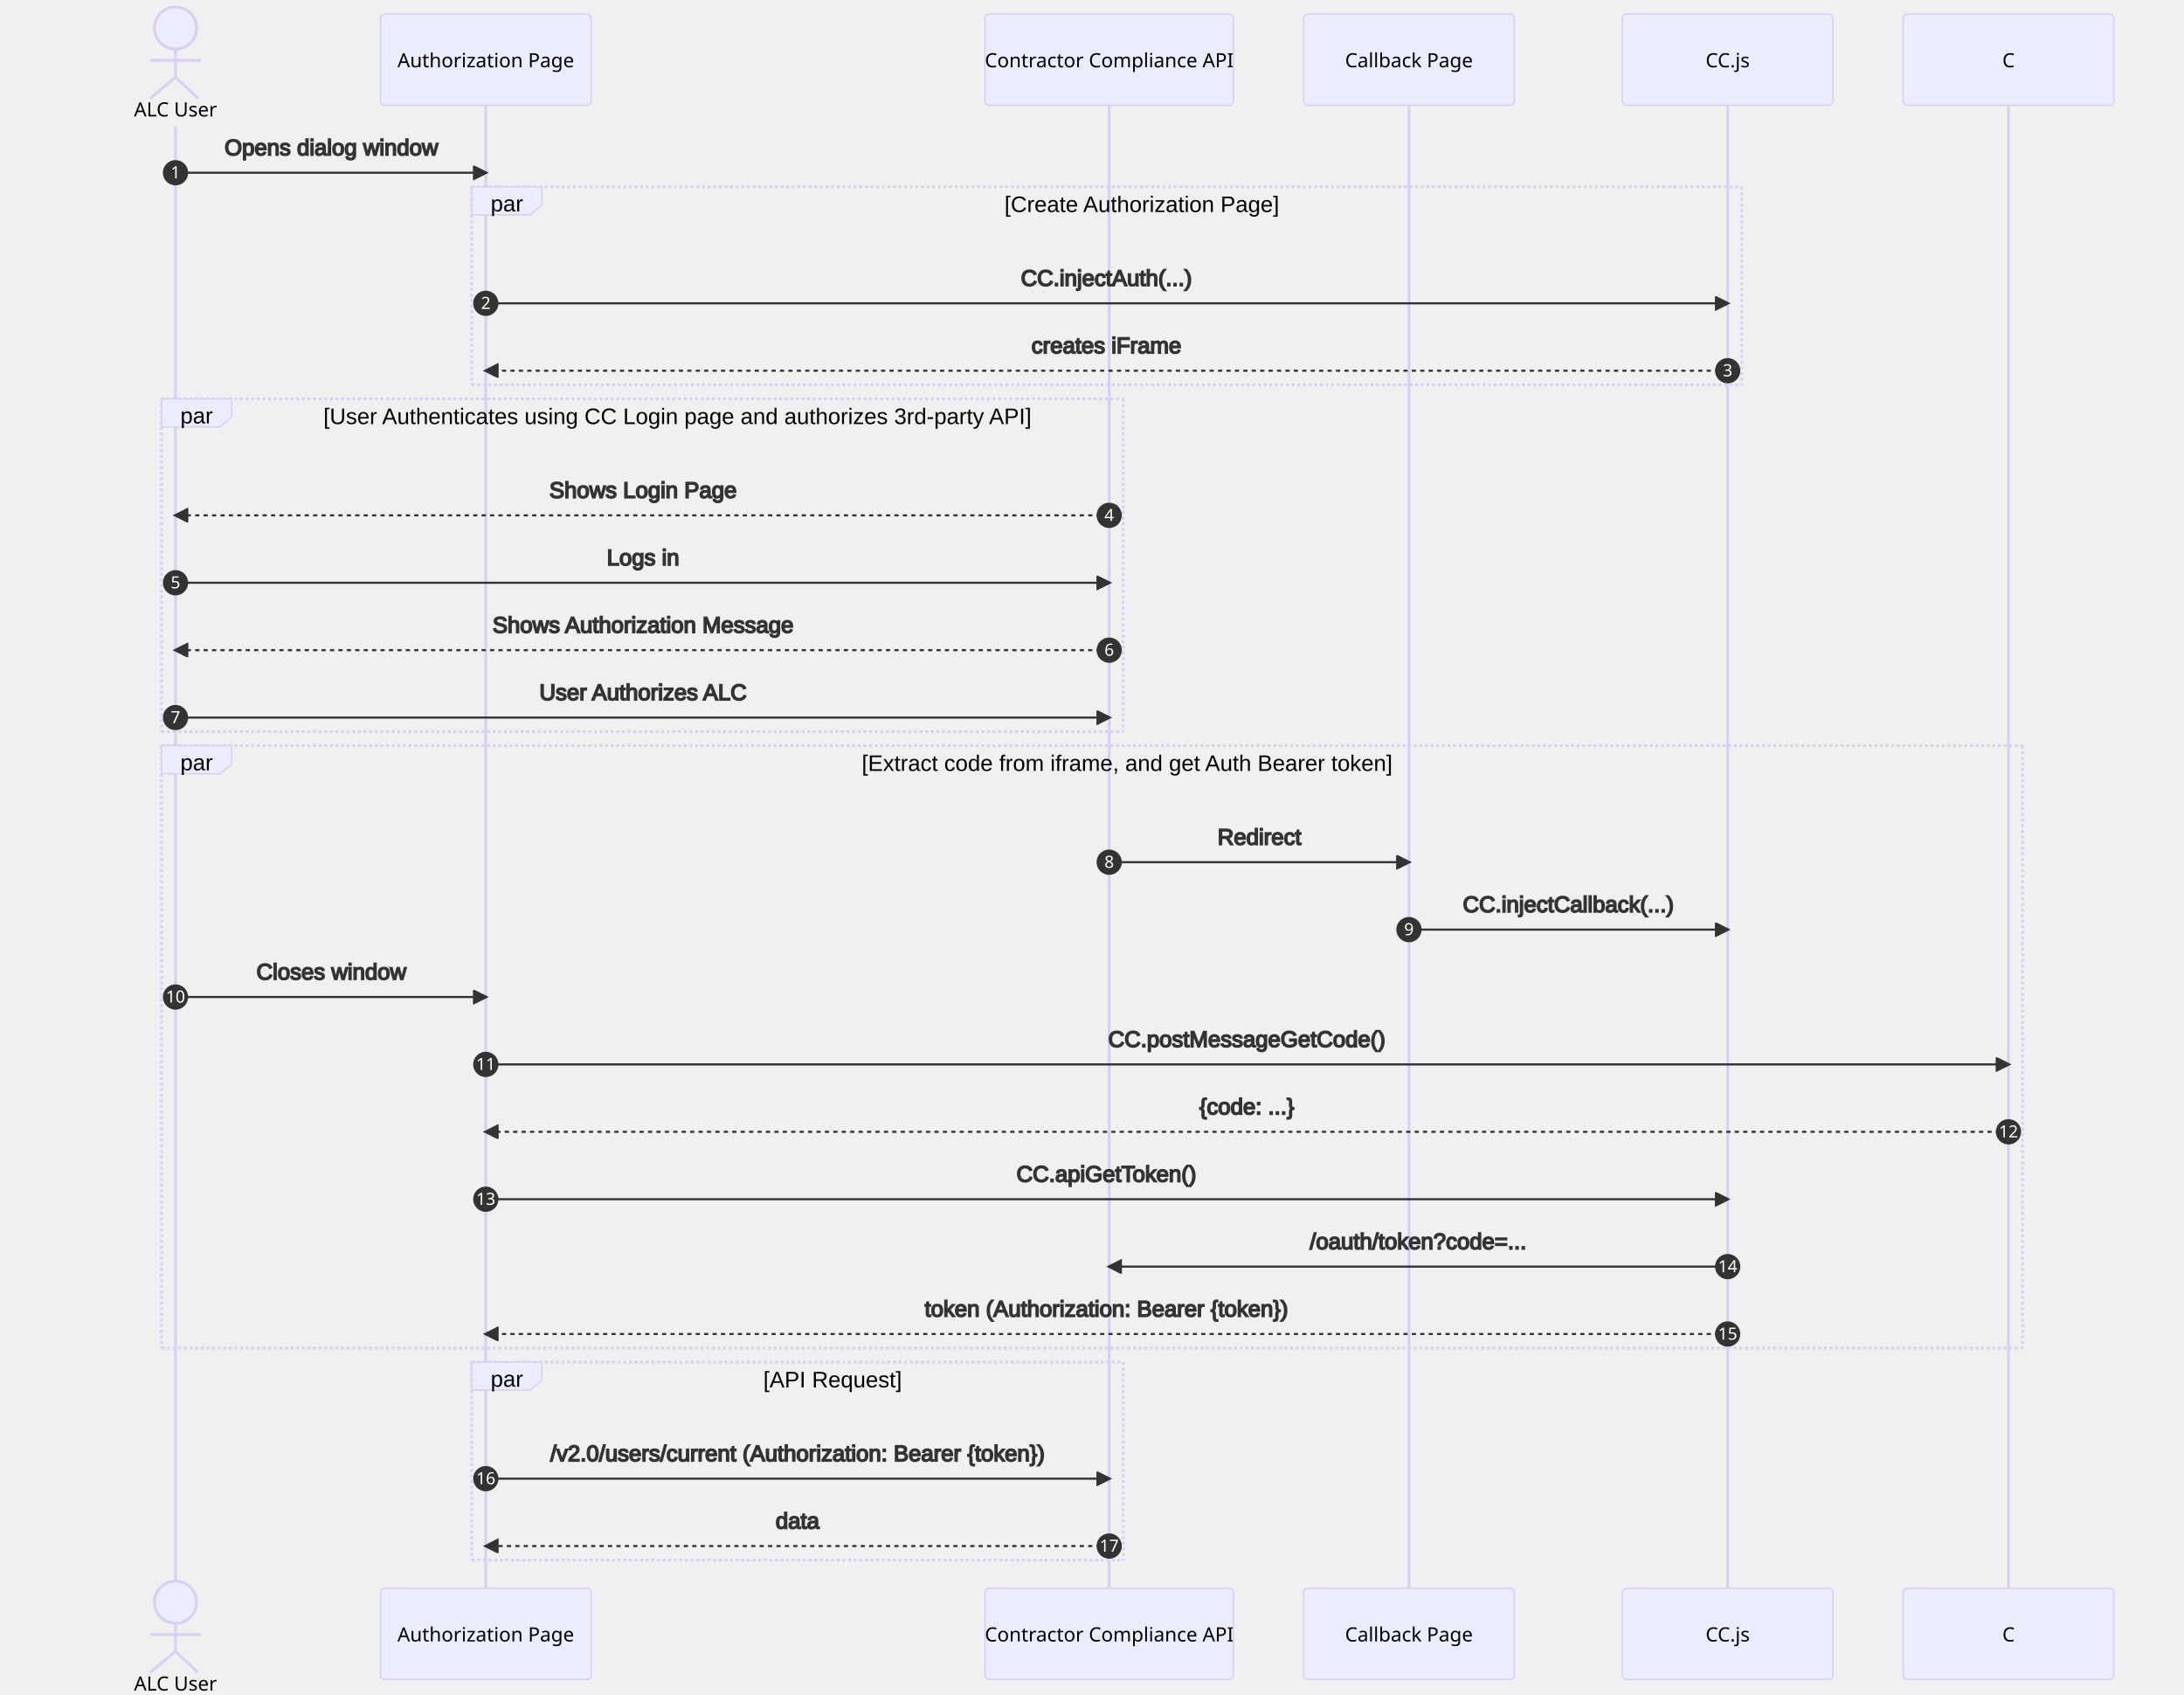
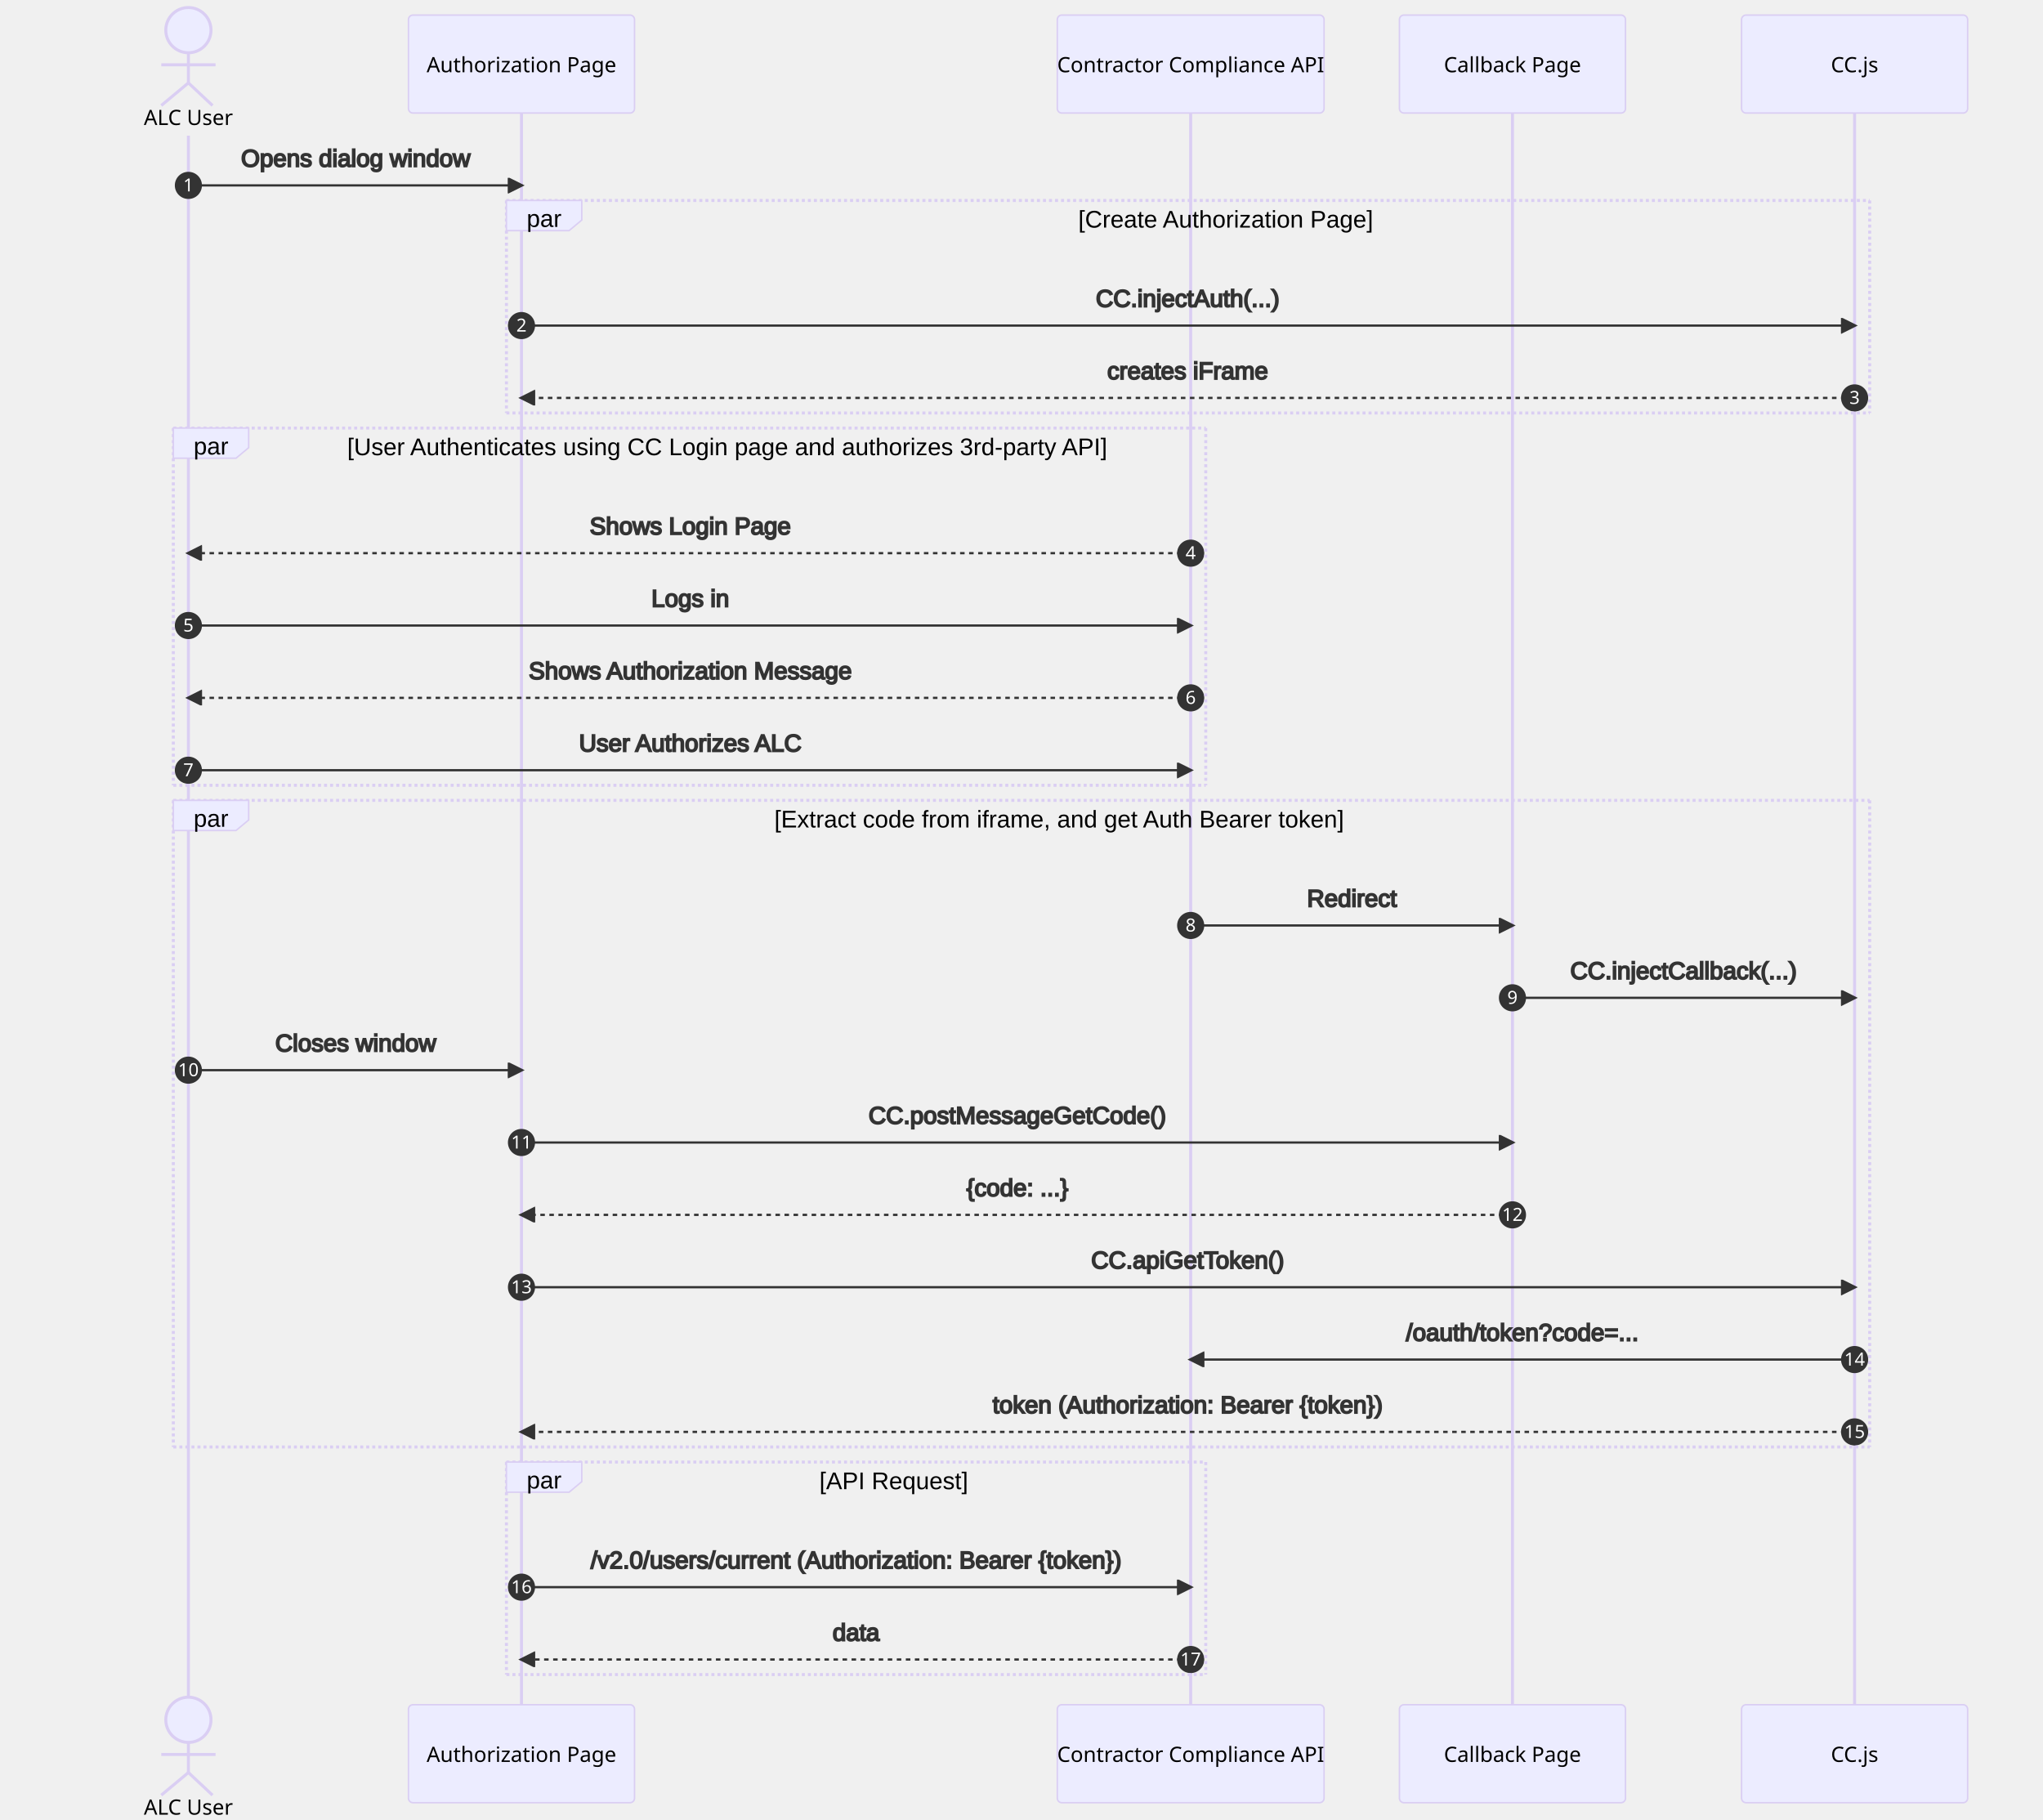
- <svg xmlns="http://www.w3.org/2000/svg" id="mermaid-1648736563857" width="100%" height="1207" style="max-width: 1555.5px; background-color: rgb(255, 255, 255);" viewBox="-50 -10 1555.5 1207">
-   <style>#mermaid-1648736563857 {font-family:"trebuchet ms",verdana,arial,sans-serif;font-size:16px;fill:#333;}#mermaid-1648736563857 .error-icon{fill:#552222;}#mermaid-1648736563857 .error-text{fill:#552222;stroke:#552222;}#mermaid-1648736563857 .edge-thickness-normal{stroke-width:2px;}#mermaid-1648736563857 .edge-thickness-thick{stroke-width:3.5px;}#mermaid-1648736563857 .edge-pattern-solid{stroke-dasharray:0;}#mermaid-1648736563857 .edge-pattern-dashed{stroke-dasharray:3;}#mermaid-1648736563857 .edge-pattern-dotted{stroke-dasharray:2;}#mermaid-1648736563857 .marker{fill:#333333;stroke:#333333;}#mermaid-1648736563857 .marker.cross{stroke:#333333;}#mermaid-1648736563857 svg{font-family:"trebuchet ms",verdana,arial,sans-serif;font-size:16px;}#mermaid-1648736563857 .actor{stroke:hsl(259.626, 59.777%, 87.902%);fill:#ECECFF;}#mermaid-1648736563857 text.actor&gt;tspan{fill:black;stroke:none;}#mermaid-1648736563857 .actor-line{stroke:grey;}#mermaid-1648736563857 .messageLine0{stroke-width:1.5;stroke-dasharray:none;stroke:#333;}#mermaid-1648736563857 .messageLine1{stroke-width:1.5;stroke-dasharray:2,2;stroke:#333;}#mermaid-1648736563857 #arrowhead path{fill:#333;stroke:#333;}#mermaid-1648736563857 .sequenceNumber{fill:white;}#mermaid-1648736563857 #sequencenumber{fill:#333;}#mermaid-1648736563857 #crosshead path{fill:#333;stroke:#333;}#mermaid-1648736563857 .messageText{fill:#333;stroke:#333;}#mermaid-1648736563857 .labelBox{stroke:hsl(259.626, 59.777%, 87.902%);fill:#ECECFF;}#mermaid-1648736563857 .labelText,#mermaid-1648736563857 .labelText&gt;tspan{fill:black;stroke:none;}#mermaid-1648736563857 .loopText,#mermaid-1648736563857 .loopText&gt;tspan{fill:black;stroke:none;}#mermaid-1648736563857 .loopLine{stroke-width:2px;stroke-dasharray:2,2;stroke:hsl(259.626, 59.777%, 87.902%);fill:hsl(259.626, 59.777%, 87.902%);}#mermaid-1648736563857 .note{stroke:#aaaa33;fill:#fff5ad;}#mermaid-1648736563857 .noteText,#mermaid-1648736563857 .noteText&gt;tspan{fill:black;stroke:none;}#mermaid-1648736563857 .activation0{fill:#f4f4f4;stroke:#666;}#mermaid-1648736563857 .activation1{fill:#f4f4f4;stroke:#666;}#mermaid-1648736563857 .activation2{fill:#f4f4f4;stroke:#666;}#mermaid-1648736563857 .actorPopupMenu{position:absolute;}#mermaid-1648736563857 .actorPopupMenuPanel{position:absolute;fill:#ECECFF;box-shadow:0px 8px 16px 0px rgba(0,0,0,0.2);filter:drop-shadow(3px 5px 2px rgb(0 0 0 / 0.4));}#mermaid-1648736563857 .actor-man line{stroke:hsl(259.626, 59.777%, 87.902%);fill:#ECECFF;}#mermaid-1648736563857 .actor-man circle,#mermaid-1648736563857 line{stroke:hsl(259.626, 59.777%, 87.902%);fill:#ECECFF;stroke-width:2px;}#mermaid-1648736563857 :root{--mermaid-font-family:"trebuchet ms",verdana,arial,sans-serif;}</style>
+ <svg xmlns="http://www.w3.org/2000/svg" id="mermaid-1648737384734" width="100%" height="1207" style="max-width: 1355.5px; background-color: rgb(255, 255, 255);" viewBox="-50 -10 1355.5 1207">
+   <style>#mermaid-1648737384734 {font-family:"trebuchet ms",verdana,arial,sans-serif;font-size:16px;fill:#333;}#mermaid-1648737384734 .error-icon{fill:#552222;}#mermaid-1648737384734 .error-text{fill:#552222;stroke:#552222;}#mermaid-1648737384734 .edge-thickness-normal{stroke-width:2px;}#mermaid-1648737384734 .edge-thickness-thick{stroke-width:3.5px;}#mermaid-1648737384734 .edge-pattern-solid{stroke-dasharray:0;}#mermaid-1648737384734 .edge-pattern-dashed{stroke-dasharray:3;}#mermaid-1648737384734 .edge-pattern-dotted{stroke-dasharray:2;}#mermaid-1648737384734 .marker{fill:#333333;stroke:#333333;}#mermaid-1648737384734 .marker.cross{stroke:#333333;}#mermaid-1648737384734 svg{font-family:"trebuchet ms",verdana,arial,sans-serif;font-size:16px;}#mermaid-1648737384734 .actor{stroke:hsl(259.626, 59.777%, 87.902%);fill:#ECECFF;}#mermaid-1648737384734 text.actor&gt;tspan{fill:black;stroke:none;}#mermaid-1648737384734 .actor-line{stroke:grey;}#mermaid-1648737384734 .messageLine0{stroke-width:1.5;stroke-dasharray:none;stroke:#333;}#mermaid-1648737384734 .messageLine1{stroke-width:1.5;stroke-dasharray:2,2;stroke:#333;}#mermaid-1648737384734 #arrowhead path{fill:#333;stroke:#333;}#mermaid-1648737384734 .sequenceNumber{fill:white;}#mermaid-1648737384734 #sequencenumber{fill:#333;}#mermaid-1648737384734 #crosshead path{fill:#333;stroke:#333;}#mermaid-1648737384734 .messageText{fill:#333;stroke:#333;}#mermaid-1648737384734 .labelBox{stroke:hsl(259.626, 59.777%, 87.902%);fill:#ECECFF;}#mermaid-1648737384734 .labelText,#mermaid-1648737384734 .labelText&gt;tspan{fill:black;stroke:none;}#mermaid-1648737384734 .loopText,#mermaid-1648737384734 .loopText&gt;tspan{fill:black;stroke:none;}#mermaid-1648737384734 .loopLine{stroke-width:2px;stroke-dasharray:2,2;stroke:hsl(259.626, 59.777%, 87.902%);fill:hsl(259.626, 59.777%, 87.902%);}#mermaid-1648737384734 .note{stroke:#aaaa33;fill:#fff5ad;}#mermaid-1648737384734 .noteText,#mermaid-1648737384734 .noteText&gt;tspan{fill:black;stroke:none;}#mermaid-1648737384734 .activation0{fill:#f4f4f4;stroke:#666;}#mermaid-1648737384734 .activation1{fill:#f4f4f4;stroke:#666;}#mermaid-1648737384734 .activation2{fill:#f4f4f4;stroke:#666;}#mermaid-1648737384734 .actorPopupMenu{position:absolute;}#mermaid-1648737384734 .actorPopupMenuPanel{position:absolute;fill:#ECECFF;box-shadow:0px 8px 16px 0px rgba(0,0,0,0.2);filter:drop-shadow(3px 5px 2px rgb(0 0 0 / 0.4));}#mermaid-1648737384734 .actor-man line{stroke:hsl(259.626, 59.777%, 87.902%);fill:#ECECFF;}#mermaid-1648737384734 .actor-man circle,#mermaid-1648737384734 line{stroke:hsl(259.626, 59.777%, 87.902%);fill:#ECECFF;stroke-width:2px;}#mermaid-1648737384734 :root{--mermaid-font-family:"trebuchet ms",verdana,arial,sans-serif;}</style>
  <g />
  <defs>
    <symbol id="computer" width="24" height="24">
      <path transform="scale(.5)" d="M2 2v13h20v-13h-20zm18 11h-16v-9h16v9zm-10.228 6l.466-1h3.524l.467 1h-4.457zm14.228 3h-24l2-6h2.104l-1.33 4h18.45l-1.297-4h2.073l2 6zm-5-10h-14v-7h14v7z" />
    </symbol>
  </defs>
  <defs>
    <symbol id="database" fill-rule="evenodd" clip-rule="evenodd">
      <path transform="scale(.5)" d="M12.258.001l.256.004.255.005.253.008.251.01.249.012.247.015.246.016.242.019.241.02.239.023.236.024.233.027.231.028.229.031.225.032.223.034.22.036.217.038.214.04.211.041.208.043.205.045.201.046.198.048.194.05.191.051.187.053.183.054.18.056.175.057.172.059.168.06.163.061.16.063.155.064.15.066.074.033.073.033.071.034.07.034.069.035.068.035.067.035.066.035.064.036.064.036.062.036.06.036.06.037.058.037.058.037.055.038.055.038.053.038.052.038.051.039.05.039.048.039.047.039.045.04.044.04.043.04.041.04.04.041.039.041.037.041.036.041.034.041.033.042.032.042.03.042.029.042.027.042.026.043.024.043.023.043.021.043.02.043.018.044.017.043.015.044.013.044.012.044.011.045.009.044.007.045.006.045.004.045.002.045.001.045v17l-.001.045-.002.045-.004.045-.006.045-.007.045-.009.044-.011.045-.012.044-.013.044-.015.044-.017.043-.018.044-.02.043-.021.043-.023.043-.024.043-.026.043-.027.042-.029.042-.03.042-.032.042-.033.042-.034.041-.036.041-.037.041-.039.041-.04.041-.041.04-.043.04-.044.04-.045.04-.047.039-.048.039-.05.039-.051.039-.052.038-.053.038-.055.038-.055.038-.058.037-.058.037-.06.037-.06.036-.062.036-.064.036-.064.036-.066.035-.067.035-.068.035-.069.035-.07.034-.071.034-.073.033-.074.033-.15.066-.155.064-.16.063-.163.061-.168.06-.172.059-.175.057-.18.056-.183.054-.187.053-.191.051-.194.05-.198.048-.201.046-.205.045-.208.043-.211.041-.214.04-.217.038-.22.036-.223.034-.225.032-.229.031-.231.028-.233.027-.236.024-.239.023-.241.02-.242.019-.246.016-.247.015-.249.012-.251.01-.253.008-.255.005-.256.004-.258.001-.258-.001-.256-.004-.255-.005-.253-.008-.251-.01-.249-.012-.247-.015-.245-.016-.243-.019-.241-.02-.238-.023-.236-.024-.234-.027-.231-.028-.228-.031-.226-.032-.223-.034-.22-.036-.217-.038-.214-.04-.211-.041-.208-.043-.204-.045-.201-.046-.198-.048-.195-.05-.19-.051-.187-.053-.184-.054-.179-.056-.176-.057-.172-.059-.167-.06-.164-.061-.159-.063-.155-.064-.151-.066-.074-.033-.072-.033-.072-.034-.07-.034-.069-.035-.068-.035-.067-.035-.066-.035-.064-.036-.063-.036-.062-.036-.061-.036-.06-.037-.058-.037-.057-.037-.056-.038-.055-.038-.053-.038-.052-.038-.051-.039-.049-.039-.049-.039-.046-.039-.046-.04-.044-.04-.043-.04-.041-.04-.04-.041-.039-.041-.037-.041-.036-.041-.034-.041-.033-.042-.032-.042-.03-.042-.029-.042-.027-.042-.026-.043-.024-.043-.023-.043-.021-.043-.02-.043-.018-.044-.017-.043-.015-.044-.013-.044-.012-.044-.011-.045-.009-.044-.007-.045-.006-.045-.004-.045-.002-.045-.001-.045v-17l.001-.045.002-.045.004-.045.006-.045.007-.045.009-.044.011-.045.012-.044.013-.044.015-.044.017-.043.018-.044.02-.043.021-.043.023-.043.024-.043.026-.043.027-.042.029-.042.03-.042.032-.042.033-.042.034-.041.036-.041.037-.041.039-.041.04-.041.041-.04.043-.04.044-.04.046-.04.046-.039.049-.039.049-.039.051-.039.052-.038.053-.038.055-.038.056-.038.057-.037.058-.037.06-.037.061-.036.062-.036.063-.036.064-.036.066-.035.067-.035.068-.035.069-.035.07-.034.072-.034.072-.033.074-.033.151-.066.155-.064.159-.063.164-.061.167-.06.172-.059.176-.057.179-.056.184-.054.187-.053.19-.051.195-.05.198-.048.201-.046.204-.045.208-.043.211-.041.214-.04.217-.038.22-.036.223-.034.226-.032.228-.031.231-.028.234-.027.236-.024.238-.023.241-.02.243-.019.245-.016.247-.015.249-.012.251-.01.253-.008.255-.005.256-.004.258-.001.258.001zm-9.258 20.499v.01l.001.021.003.021.004.022.005.021.006.022.007.022.009.023.01.022.011.023.012.023.013.023.015.023.016.024.017.023.018.024.019.024.021.024.022.025.023.024.024.025.052.049.056.05.061.051.066.051.07.051.075.051.079.052.084.052.088.052.092.052.097.052.102.051.105.052.11.052.114.051.119.051.123.051.127.05.131.05.135.05.139.048.144.049.147.047.152.047.155.047.16.045.163.045.167.043.171.043.176.041.178.041.183.039.187.039.19.037.194.035.197.035.202.033.204.031.209.03.212.029.216.027.219.025.222.024.226.021.23.02.233.018.236.016.24.015.243.012.246.01.249.008.253.005.256.004.259.001.26-.001.257-.004.254-.005.25-.008.247-.011.244-.012.241-.014.237-.016.233-.018.231-.021.226-.021.224-.024.22-.026.216-.027.212-.028.21-.031.205-.031.202-.034.198-.034.194-.036.191-.037.187-.039.183-.04.179-.04.175-.042.172-.043.168-.044.163-.045.16-.046.155-.046.152-.047.148-.048.143-.049.139-.049.136-.05.131-.05.126-.05.123-.051.118-.052.114-.051.11-.052.106-.052.101-.052.096-.052.092-.052.088-.053.083-.051.079-.052.074-.052.07-.051.065-.051.06-.051.056-.05.051-.05.023-.024.023-.025.021-.024.02-.024.019-.024.018-.024.017-.024.015-.023.014-.024.013-.023.012-.023.01-.023.01-.022.008-.022.006-.022.006-.022.004-.022.004-.021.001-.021.001-.021v-4.127l-.077.055-.08.053-.083.054-.085.053-.087.052-.09.052-.093.051-.095.05-.097.05-.1.049-.102.049-.105.048-.106.047-.109.047-.111.046-.114.045-.115.045-.118.044-.12.043-.122.042-.124.042-.126.041-.128.04-.13.04-.132.038-.134.038-.135.037-.138.037-.139.035-.142.035-.143.034-.144.033-.147.032-.148.031-.15.03-.151.03-.153.029-.154.027-.156.027-.158.026-.159.025-.161.024-.162.023-.163.022-.165.021-.166.02-.167.019-.169.018-.169.017-.171.016-.173.015-.173.014-.175.013-.175.012-.177.011-.178.01-.179.008-.179.008-.181.006-.182.005-.182.004-.184.003-.184.002h-.37l-.184-.002-.184-.003-.182-.004-.182-.005-.181-.006-.179-.008-.179-.008-.178-.01-.176-.011-.176-.012-.175-.013-.173-.014-.172-.015-.171-.016-.17-.017-.169-.018-.167-.019-.166-.02-.165-.021-.163-.022-.162-.023-.161-.024-.159-.025-.157-.026-.156-.027-.155-.027-.153-.029-.151-.03-.15-.03-.148-.031-.146-.032-.145-.033-.143-.034-.141-.035-.14-.035-.137-.037-.136-.037-.134-.038-.132-.038-.13-.04-.128-.04-.126-.041-.124-.042-.122-.042-.12-.044-.117-.043-.116-.045-.113-.045-.112-.046-.109-.047-.106-.047-.105-.048-.102-.049-.1-.049-.097-.05-.095-.05-.093-.052-.09-.051-.087-.052-.085-.053-.083-.054-.08-.054-.077-.054v4.127zm0-5.654v.011l.001.021.003.021.004.021.005.022.006.022.007.022.009.022.01.022.011.023.012.023.013.023.015.024.016.023.017.024.018.024.019.024.021.024.022.024.023.025.024.024.052.05.056.05.061.05.066.051.07.051.075.052.079.051.084.052.088.052.092.052.097.052.102.052.105.052.11.051.114.051.119.052.123.05.127.051.131.05.135.049.139.049.144.048.147.048.152.047.155.046.16.045.163.045.167.044.171.042.176.042.178.04.183.04.187.038.19.037.194.036.197.034.202.033.204.032.209.03.212.028.216.027.219.025.222.024.226.022.23.02.233.018.236.016.24.014.243.012.246.01.249.008.253.006.256.003.259.001.26-.001.257-.003.254-.006.25-.008.247-.01.244-.012.241-.015.237-.016.233-.018.231-.02.226-.022.224-.024.22-.025.216-.027.212-.029.21-.03.205-.032.202-.033.198-.035.194-.036.191-.037.187-.039.183-.039.179-.041.175-.042.172-.043.168-.044.163-.045.16-.045.155-.047.152-.047.148-.048.143-.048.139-.05.136-.049.131-.05.126-.051.123-.051.118-.051.114-.052.11-.052.106-.052.101-.052.096-.052.092-.052.088-.052.083-.052.079-.052.074-.051.07-.052.065-.051.06-.05.056-.051.051-.049.023-.025.023-.024.021-.025.02-.024.019-.024.018-.024.017-.024.015-.023.014-.023.013-.024.012-.022.01-.023.01-.023.008-.022.006-.022.006-.022.004-.021.004-.022.001-.021.001-.021v-4.139l-.077.054-.08.054-.083.054-.085.052-.087.053-.09.051-.093.051-.095.051-.097.05-.1.049-.102.049-.105.048-.106.047-.109.047-.111.046-.114.045-.115.044-.118.044-.12.044-.122.042-.124.042-.126.041-.128.04-.13.039-.132.039-.134.038-.135.037-.138.036-.139.036-.142.035-.143.033-.144.033-.147.033-.148.031-.15.03-.151.03-.153.028-.154.028-.156.027-.158.026-.159.025-.161.024-.162.023-.163.022-.165.021-.166.02-.167.019-.169.018-.169.017-.171.016-.173.015-.173.014-.175.013-.175.012-.177.011-.178.009-.179.009-.179.007-.181.007-.182.005-.182.004-.184.003-.184.002h-.37l-.184-.002-.184-.003-.182-.004-.182-.005-.181-.007-.179-.007-.179-.009-.178-.009-.176-.011-.176-.012-.175-.013-.173-.014-.172-.015-.171-.016-.17-.017-.169-.018-.167-.019-.166-.02-.165-.021-.163-.022-.162-.023-.161-.024-.159-.025-.157-.026-.156-.027-.155-.028-.153-.028-.151-.03-.15-.03-.148-.031-.146-.033-.145-.033-.143-.033-.141-.035-.14-.036-.137-.036-.136-.037-.134-.038-.132-.039-.13-.039-.128-.04-.126-.041-.124-.042-.122-.043-.12-.043-.117-.044-.116-.044-.113-.046-.112-.046-.109-.046-.106-.047-.105-.048-.102-.049-.1-.049-.097-.05-.095-.051-.093-.051-.09-.051-.087-.053-.085-.052-.083-.054-.08-.054-.077-.054v4.139zm0-5.666v.011l.001.02.003.022.004.021.005.022.006.021.007.022.009.023.01.022.011.023.012.023.013.023.015.023.016.024.017.024.018.023.019.024.021.025.022.024.023.024.024.025.052.05.056.05.061.05.066.051.07.051.075.052.079.051.084.052.088.052.092.052.097.052.102.052.105.051.11.052.114.051.119.051.123.051.127.05.131.05.135.05.139.049.144.048.147.048.152.047.155.046.16.045.163.045.167.043.171.043.176.042.178.04.183.04.187.038.19.037.194.036.197.034.202.033.204.032.209.03.212.028.216.027.219.025.222.024.226.021.23.02.233.018.236.017.24.014.243.012.246.01.249.008.253.006.256.003.259.001.26-.001.257-.003.254-.006.25-.008.247-.01.244-.013.241-.014.237-.016.233-.018.231-.02.226-.022.224-.024.22-.025.216-.027.212-.029.21-.03.205-.032.202-.033.198-.035.194-.036.191-.037.187-.039.183-.039.179-.041.175-.042.172-.043.168-.044.163-.045.16-.045.155-.047.152-.047.148-.048.143-.049.139-.049.136-.049.131-.051.126-.05.123-.051.118-.052.114-.051.11-.052.106-.052.101-.052.096-.052.092-.052.088-.052.083-.052.079-.052.074-.052.07-.051.065-.051.06-.051.056-.05.051-.049.023-.025.023-.025.021-.024.02-.024.019-.024.018-.024.017-.024.015-.023.014-.024.013-.023.012-.023.01-.022.01-.023.008-.022.006-.022.006-.022.004-.022.004-.021.001-.021.001-.021v-4.153l-.077.054-.08.054-.083.053-.085.053-.087.053-.09.051-.093.051-.095.051-.097.05-.1.049-.102.048-.105.048-.106.048-.109.046-.111.046-.114.046-.115.044-.118.044-.12.043-.122.043-.124.042-.126.041-.128.04-.13.039-.132.039-.134.038-.135.037-.138.036-.139.036-.142.034-.143.034-.144.033-.147.032-.148.032-.15.03-.151.03-.153.028-.154.028-.156.027-.158.026-.159.024-.161.024-.162.023-.163.023-.165.021-.166.02-.167.019-.169.018-.169.017-.171.016-.173.015-.173.014-.175.013-.175.012-.177.01-.178.01-.179.009-.179.007-.181.006-.182.006-.182.004-.184.003-.184.001-.185.001-.185-.001-.184-.001-.184-.003-.182-.004-.182-.006-.181-.006-.179-.007-.179-.009-.178-.01-.176-.01-.176-.012-.175-.013-.173-.014-.172-.015-.171-.016-.17-.017-.169-.018-.167-.019-.166-.02-.165-.021-.163-.023-.162-.023-.161-.024-.159-.024-.157-.026-.156-.027-.155-.028-.153-.028-.151-.03-.15-.03-.148-.032-.146-.032-.145-.033-.143-.034-.141-.034-.14-.036-.137-.036-.136-.037-.134-.038-.132-.039-.13-.039-.128-.041-.126-.041-.124-.041-.122-.043-.12-.043-.117-.044-.116-.044-.113-.046-.112-.046-.109-.046-.106-.048-.105-.048-.102-.048-.1-.05-.097-.049-.095-.051-.093-.051-.09-.052-.087-.052-.085-.053-.083-.053-.08-.054-.077-.054v4.153zm8.74-8.179l-.257.004-.254.005-.25.008-.247.011-.244.012-.241.014-.237.016-.233.018-.231.021-.226.022-.224.023-.22.026-.216.027-.212.028-.21.031-.205.032-.202.033-.198.034-.194.036-.191.038-.187.038-.183.04-.179.041-.175.042-.172.043-.168.043-.163.045-.16.046-.155.046-.152.048-.148.048-.143.048-.139.049-.136.05-.131.05-.126.051-.123.051-.118.051-.114.052-.11.052-.106.052-.101.052-.096.052-.092.052-.088.052-.083.052-.079.052-.074.051-.07.052-.065.051-.06.05-.056.05-.051.05-.023.025-.023.024-.021.024-.02.025-.019.024-.018.024-.017.023-.015.024-.014.023-.013.023-.012.023-.01.023-.01.022-.008.022-.006.023-.006.021-.004.022-.004.021-.001.021-.001.021.001.021.001.021.004.021.004.022.006.021.006.023.008.022.01.022.01.023.012.023.013.023.014.023.015.024.017.023.018.024.019.024.02.025.021.024.023.024.023.025.051.05.056.05.06.05.065.051.07.052.074.051.079.052.083.052.088.052.092.052.096.052.101.052.106.052.11.052.114.052.118.051.123.051.126.051.131.05.136.05.139.049.143.048.148.048.152.048.155.046.16.046.163.045.168.043.172.043.175.042.179.041.183.04.187.038.191.038.194.036.198.034.202.033.205.032.21.031.212.028.216.027.22.026.224.023.226.022.231.021.233.018.237.016.241.014.244.012.247.011.25.008.254.005.257.004.26.001.26-.001.257-.004.254-.005.25-.008.247-.011.244-.012.241-.014.237-.016.233-.018.231-.021.226-.022.224-.023.22-.026.216-.027.212-.028.21-.031.205-.032.202-.033.198-.034.194-.036.191-.038.187-.038.183-.04.179-.041.175-.042.172-.043.168-.043.163-.045.16-.046.155-.046.152-.048.148-.048.143-.048.139-.049.136-.05.131-.05.126-.051.123-.051.118-.051.114-.052.11-.052.106-.052.101-.052.096-.052.092-.052.088-.052.083-.052.079-.052.074-.051.07-.052.065-.051.06-.05.056-.05.051-.05.023-.025.023-.024.021-.024.02-.025.019-.024.018-.024.017-.023.015-.024.014-.023.013-.023.012-.023.01-.023.01-.022.008-.022.006-.023.006-.021.004-.022.004-.021.001-.021.001-.021-.001-.021-.001-.021-.004-.021-.004-.022-.006-.021-.006-.023-.008-.022-.01-.022-.01-.023-.012-.023-.013-.023-.014-.023-.015-.024-.017-.023-.018-.024-.019-.024-.02-.025-.021-.024-.023-.024-.023-.025-.051-.05-.056-.05-.06-.05-.065-.051-.07-.052-.074-.051-.079-.052-.083-.052-.088-.052-.092-.052-.096-.052-.101-.052-.106-.052-.11-.052-.114-.052-.118-.051-.123-.051-.126-.051-.131-.05-.136-.05-.139-.049-.143-.048-.148-.048-.152-.048-.155-.046-.16-.046-.163-.045-.168-.043-.172-.043-.175-.042-.179-.041-.183-.04-.187-.038-.191-.038-.194-.036-.198-.034-.202-.033-.205-.032-.21-.031-.212-.028-.216-.027-.22-.026-.224-.023-.226-.022-.231-.021-.233-.018-.237-.016-.241-.014-.244-.012-.247-.011-.25-.008-.254-.005-.257-.004-.26-.001-.26.001z" />
    </symbol>
  </defs>
  <defs>
    <symbol id="clock" width="24" height="24">
      <path transform="scale(.5)" d="M12 2c5.514 0 10 4.486 10 10s-4.486 10-10 10-10-4.486-10-10 4.486-10 10-10zm0-2c-6.627 0-12 5.373-12 12s5.373 12 12 12 12-5.373 12-12-5.373-12-12-12zm5.848 12.459c.202.038.202.333.001.372-1.907.361-6.045 1.111-6.547 1.111-.719 0-1.301-.582-1.301-1.301 0-.512.77-5.447 1.125-7.445.034-.192.312-.181.343.014l.985 6.238 5.394 1.011z" />
    </symbol>
  </defs>
-   <line id="actor1254" x1="75" y1="80" x2="75" y2="1141" class="200" stroke-width="0.5px" stroke="#999" />
+   <line id="actor32" x1="75" y1="80" x2="75" y2="1141" class="200" stroke-width="0.5px" stroke="#999" />
  <g class="actor-man">
-     <line id="actor-man-torso1254" x1="75" y1="25" x2="75" y2="45" />
-     <line id="actor-man-arms1254" x1="57" y1="33" x2="93" y2="33" />
+     <line id="actor-man-torso32" x1="75" y1="25" x2="75" y2="45" />
+     <line id="actor-man-arms32" x1="57" y1="33" x2="93" y2="33" />
    <line x1="57" y1="60" x2="75" y2="45" />
    <line x1="75" y1="45" x2="91" y2="60" />
    <circle cx="75" cy="10" r="15" width="150" height="65" />
    <text x="75" y="67.5" dominant-baseline="central" alignment-baseline="central" class="actor" style="text-anchor: middle; font-size: 14px; font-weight: 400; font-family: Open-Sans, sans-serif;">
      <tspan x="75" dy="0">ALC User</tspan>
    </text>
  </g>
  <g>
-     <line id="actor1255" x1="296" y1="5" x2="296" y2="1141" class="200" stroke-width="0.5px" stroke="#999" />
-     <g id="root-1255">
+     <line id="actor33" x1="296" y1="5" x2="296" y2="1141" class="200" stroke-width="0.5px" stroke="#999" />
+     <g id="root-33">
      <rect x="221" y="0" fill="#eaeaea" stroke="#666" width="150" height="65" rx="3" ry="3" class="actor" />
      <text x="296" y="32.5" dominant-baseline="central" alignment-baseline="central" class="actor" style="text-anchor: middle; font-size: 14px; font-weight: 400; font-family: Open-Sans, sans-serif;">
        <tspan x="296" dy="0">Authorization Page</tspan>
      </text>
    </g>
  </g>
  <g>
-     <line id="actor1256" x1="740" y1="5" x2="740" y2="1141" class="200" stroke-width="0.5px" stroke="#999" />
-     <g id="root-1256">
+     <line id="actor34" x1="740" y1="5" x2="740" y2="1141" class="200" stroke-width="0.5px" stroke="#999" />
+     <g id="root-34">
      <rect x="651.5" y="0" fill="#eaeaea" stroke="#666" width="177" height="65" rx="3" ry="3" class="actor" />
      <text x="740" y="32.5" dominant-baseline="central" alignment-baseline="central" class="actor" style="text-anchor: middle; font-size: 14px; font-weight: 400; font-family: Open-Sans, sans-serif;">
        <tspan x="740" dy="0">Contractor Compliance API</tspan>
      </text>
    </g>
  </g>
  <g>
-     <line id="actor1257" x1="953.5" y1="5" x2="953.5" y2="1141" class="200" stroke-width="0.5px" stroke="#999" />
-     <g id="root-1257">
+     <line id="actor35" x1="953.5" y1="5" x2="953.5" y2="1141" class="200" stroke-width="0.5px" stroke="#999" />
+     <g id="root-35">
      <rect x="878.5" y="0" fill="#eaeaea" stroke="#666" width="150" height="65" rx="3" ry="3" class="actor" />
      <text x="953.5" y="32.5" dominant-baseline="central" alignment-baseline="central" class="actor" style="text-anchor: middle; font-size: 14px; font-weight: 400; font-family: Open-Sans, sans-serif;">
        <tspan x="953.5" dy="0">Callback Page</tspan>
      </text>
    </g>
  </g>
  <g>
-     <line id="actor1258" x1="1180.5" y1="5" x2="1180.5" y2="1141" class="200" stroke-width="0.5px" stroke="#999" />
-     <g id="root-1258">
+     <line id="actor36" x1="1180.5" y1="5" x2="1180.5" y2="1141" class="200" stroke-width="0.5px" stroke="#999" />
+     <g id="root-36">
      <rect x="1105.5" y="0" fill="#eaeaea" stroke="#666" width="150" height="65" rx="3" ry="3" class="actor" />
      <text x="1180.5" y="32.5" dominant-baseline="central" alignment-baseline="central" class="actor" style="text-anchor: middle; font-size: 14px; font-weight: 400; font-family: Open-Sans, sans-serif;">
        <tspan x="1180.5" dy="0">CC.js</tspan>
-       </text>
-     </g>
-   </g>
-   <g>
-     <line id="actor1259" x1="1380.5" y1="5" x2="1380.5" y2="1141" class="200" stroke-width="0.5px" stroke="#999" />
-     <g id="root-1259">
-       <rect x="1305.5" y="0" fill="#eaeaea" stroke="#666" width="150" height="65" rx="3" ry="3" class="actor" />
-       <text x="1380.5" y="32.5" dominant-baseline="central" alignment-baseline="central" class="actor" style="text-anchor: middle; font-size: 14px; font-weight: 400; font-family: Open-Sans, sans-serif;">
-         <tspan x="1380.5" dy="0">C</tspan>
      </text>
    </g>
  </g>
  <defs>
    <marker id="arrowhead" refX="9" refY="5" markerUnits="userSpaceOnUse" markerWidth="12" markerHeight="12" orient="auto">
      <path d="M 0 0 L 10 5 L 0 10 z" />
    </marker>
  </defs>
  <defs>
    <marker id="crosshead" markerWidth="15" markerHeight="8" orient="auto" refX="16" refY="4">
      <path fill="black" stroke="#000000" stroke-width="1px" d="M 9,2 V 6 L16,4 Z" style="stroke-dasharray: 0, 0;" />
      <path fill="none" stroke="#000000" stroke-width="1px" d="M 0,1 L 6,7 M 6,1 L 0,7" style="stroke-dasharray: 0, 0;" />
    </marker>
  </defs>
  <defs>
    <marker id="filled-head" refX="18" refY="7" markerWidth="20" markerHeight="28" orient="auto">
      <path d="M 18,7 L9,13 L14,7 L9,1 Z" />
    </marker>
  </defs>
  <defs>
    <marker id="sequencenumber" refX="15" refY="15" markerWidth="60" markerHeight="40" orient="auto">
      <circle cx="15" cy="15" r="6" />
    </marker>
  </defs>
  <text x="186" y="80" text-anchor="middle" dominant-baseline="middle" alignment-baseline="middle" class="messageText" dy="1em" style="font-family: &quot;trebuchet ms&quot;, verdana, arial, sans-serif; font-size: 16px; font-weight: 400;">Opens dialog window</text>
  <line x1="75" y1="113" x2="296" y2="113" class="messageLine0" stroke-width="2" stroke="none" marker-end="url(#arrowhead)" marker-start="url(#sequencenumber)" style="fill: none;" />
  <text x="75" y="117" font-family="sans-serif" font-size="12px" text-anchor="middle" textLength="16px" class="sequenceNumber">1</text>
  <text x="738" y="173" text-anchor="middle" dominant-baseline="middle" alignment-baseline="middle" class="messageText" dy="1em" style="font-family: &quot;trebuchet ms&quot;, verdana, arial, sans-serif; font-size: 16px; font-weight: 400;">CC.injectAuth(...)</text>
  <line x1="296" y1="206" x2="1180.5" y2="206" class="messageLine0" stroke-width="2" stroke="none" marker-end="url(#arrowhead)" marker-start="url(#sequencenumber)" style="fill: none;" />
  <text x="296" y="210" font-family="sans-serif" font-size="12px" text-anchor="middle" textLength="16px" class="sequenceNumber">2</text>
  <text x="738" y="221" text-anchor="middle" dominant-baseline="middle" alignment-baseline="middle" class="messageText" dy="1em" style="font-family: &quot;trebuchet ms&quot;, verdana, arial, sans-serif; font-size: 16px; font-weight: 400;">creates iFrame</text>
  <line x1="1180.5" y1="254" x2="296" y2="254" class="messageLine1" stroke-width="2" stroke="none" marker-end="url(#arrowhead)" marker-start="url(#sequencenumber)" style="stroke-dasharray: 3, 3; fill: none;" />
  <text x="1180.5" y="258" font-family="sans-serif" font-size="12px" text-anchor="middle" textLength="16px" class="sequenceNumber">3</text>
  <g>
    <line x1="286" y1="123" x2="1190.5" y2="123" class="loopLine" />
    <line x1="1190.5" y1="123" x2="1190.5" y2="264" class="loopLine" />
    <line x1="286" y1="264" x2="1190.5" y2="264" class="loopLine" />
    <line x1="286" y1="123" x2="286" y2="264" class="loopLine" />
    <polygon points="286,123 336,123 336,136 327.6,143 286,143" class="labelBox" />
    <text x="311" y="136" text-anchor="middle" dominant-baseline="middle" alignment-baseline="middle" class="labelText" style="font-family: &quot;trebuchet ms&quot;, verdana, arial, sans-serif; font-size: 16px; font-weight: 400;">par</text>
    <text x="763.25" y="141" text-anchor="middle" class="loopText" style="font-family: &quot;trebuchet ms&quot;, verdana, arial, sans-serif; font-size: 16px; font-weight: 400;">
      <tspan x="763.25">[Create Authorization Page]</tspan>
    </text>
  </g>
  <text x="408" y="324" text-anchor="middle" dominant-baseline="middle" alignment-baseline="middle" class="messageText" dy="1em" style="font-family: &quot;trebuchet ms&quot;, verdana, arial, sans-serif; font-size: 16px; font-weight: 400;">Shows Login Page</text>
  <line x1="740" y1="357" x2="75" y2="357" class="messageLine1" stroke-width="2" stroke="none" marker-end="url(#arrowhead)" marker-start="url(#sequencenumber)" style="stroke-dasharray: 3, 3; fill: none;" />
  <text x="740" y="361" font-family="sans-serif" font-size="12px" text-anchor="middle" textLength="16px" class="sequenceNumber">4</text>
  <text x="408" y="372" text-anchor="middle" dominant-baseline="middle" alignment-baseline="middle" class="messageText" dy="1em" style="font-family: &quot;trebuchet ms&quot;, verdana, arial, sans-serif; font-size: 16px; font-weight: 400;">Logs in</text>
  <line x1="75" y1="405" x2="740" y2="405" class="messageLine0" stroke-width="2" stroke="none" marker-end="url(#arrowhead)" marker-start="url(#sequencenumber)" style="fill: none;" />
  <text x="75" y="409" font-family="sans-serif" font-size="12px" text-anchor="middle" textLength="16px" class="sequenceNumber">5</text>
  <text x="408" y="420" text-anchor="middle" dominant-baseline="middle" alignment-baseline="middle" class="messageText" dy="1em" style="font-family: &quot;trebuchet ms&quot;, verdana, arial, sans-serif; font-size: 16px; font-weight: 400;">Shows Authorization Message</text>
  <line x1="740" y1="453" x2="75" y2="453" class="messageLine1" stroke-width="2" stroke="none" marker-end="url(#arrowhead)" marker-start="url(#sequencenumber)" style="stroke-dasharray: 3, 3; fill: none;" />
  <text x="740" y="457" font-family="sans-serif" font-size="12px" text-anchor="middle" textLength="16px" class="sequenceNumber">6</text>
  <text x="408" y="468" text-anchor="middle" dominant-baseline="middle" alignment-baseline="middle" class="messageText" dy="1em" style="font-family: &quot;trebuchet ms&quot;, verdana, arial, sans-serif; font-size: 16px; font-weight: 400;">User Authorizes ALC</text>
  <line x1="75" y1="501" x2="740" y2="501" class="messageLine0" stroke-width="2" stroke="none" marker-end="url(#arrowhead)" marker-start="url(#sequencenumber)" style="fill: none;" />
  <text x="75" y="505" font-family="sans-serif" font-size="12px" text-anchor="middle" textLength="16px" class="sequenceNumber">7</text>
  <g>
    <line x1="65" y1="274" x2="750" y2="274" class="loopLine" />
    <line x1="750" y1="274" x2="750" y2="511" class="loopLine" />
    <line x1="65" y1="511" x2="750" y2="511" class="loopLine" />
    <line x1="65" y1="274" x2="65" y2="511" class="loopLine" />
    <polygon points="65,274 115,274 115,287 106.6,294 65,294" class="labelBox" />
    <text x="90" y="287" text-anchor="middle" dominant-baseline="middle" alignment-baseline="middle" class="labelText" style="font-family: &quot;trebuchet ms&quot;, verdana, arial, sans-serif; font-size: 16px; font-weight: 400;">par</text>
    <text x="432.5" y="292" text-anchor="middle" class="loopText" style="font-family: &quot;trebuchet ms&quot;, verdana, arial, sans-serif; font-size: 16px; font-weight: 400;">
      <tspan x="432.5">[User Authenticates using CC Login page and authorizes 3rd-party API]</tspan>
    </text>
  </g>
  <text x="847" y="571" text-anchor="middle" dominant-baseline="middle" alignment-baseline="middle" class="messageText" dy="1em" style="font-family: &quot;trebuchet ms&quot;, verdana, arial, sans-serif; font-size: 16px; font-weight: 400;">Redirect</text>
  <line x1="740" y1="604" x2="953.5" y2="604" class="messageLine0" stroke-width="2" stroke="none" marker-end="url(#arrowhead)" marker-start="url(#sequencenumber)" style="fill: none;" />
  <text x="740" y="608" font-family="sans-serif" font-size="12px" text-anchor="middle" textLength="16px" class="sequenceNumber">8</text>
  <text x="1067" y="619" text-anchor="middle" dominant-baseline="middle" alignment-baseline="middle" class="messageText" dy="1em" style="font-family: &quot;trebuchet ms&quot;, verdana, arial, sans-serif; font-size: 16px; font-weight: 400;">CC.injectCallback(...)</text>
  <line x1="953.5" y1="652" x2="1180.5" y2="652" class="messageLine0" stroke-width="2" stroke="none" marker-end="url(#arrowhead)" marker-start="url(#sequencenumber)" style="fill: none;" />
  <text x="953.5" y="656" font-family="sans-serif" font-size="12px" text-anchor="middle" textLength="16px" class="sequenceNumber">9</text>
  <text x="186" y="667" text-anchor="middle" dominant-baseline="middle" alignment-baseline="middle" class="messageText" dy="1em" style="font-family: &quot;trebuchet ms&quot;, verdana, arial, sans-serif; font-size: 16px; font-weight: 400;">Closes window</text>
  <line x1="75" y1="700" x2="296" y2="700" class="messageLine0" stroke-width="2" stroke="none" marker-end="url(#arrowhead)" marker-start="url(#sequencenumber)" style="fill: none;" />
  <text x="75" y="704" font-family="sans-serif" font-size="12px" text-anchor="middle" textLength="16px" class="sequenceNumber">10</text>
-   <text x="838" y="715" text-anchor="middle" dominant-baseline="middle" alignment-baseline="middle" class="messageText" dy="1em" style="font-family: &quot;trebuchet ms&quot;, verdana, arial, sans-serif; font-size: 16px; font-weight: 400;">CC.postMessageGetCode()</text>
-   <line x1="296" y1="748" x2="1380.5" y2="748" class="messageLine0" stroke-width="2" stroke="none" marker-end="url(#arrowhead)" marker-start="url(#sequencenumber)" style="fill: none;" />
+   <text x="625" y="715" text-anchor="middle" dominant-baseline="middle" alignment-baseline="middle" class="messageText" dy="1em" style="font-family: &quot;trebuchet ms&quot;, verdana, arial, sans-serif; font-size: 16px; font-weight: 400;">CC.postMessageGetCode()</text>
+   <line x1="296" y1="748" x2="953.5" y2="748" class="messageLine0" stroke-width="2" stroke="none" marker-end="url(#arrowhead)" marker-start="url(#sequencenumber)" style="fill: none;" />
  <text x="296" y="752" font-family="sans-serif" font-size="12px" text-anchor="middle" textLength="16px" class="sequenceNumber">11</text>
-   <text x="838" y="763" text-anchor="middle" dominant-baseline="middle" alignment-baseline="middle" class="messageText" dy="1em" style="font-family: &quot;trebuchet ms&quot;, verdana, arial, sans-serif; font-size: 16px; font-weight: 400;">{code: ...}</text>
-   <line x1="1380.5" y1="796" x2="296" y2="796" class="messageLine1" stroke-width="2" stroke="none" marker-end="url(#arrowhead)" marker-start="url(#sequencenumber)" style="stroke-dasharray: 3, 3; fill: none;" />
-   <text x="1380.5" y="800" font-family="sans-serif" font-size="12px" text-anchor="middle" textLength="16px" class="sequenceNumber">12</text>
+   <text x="625" y="763" text-anchor="middle" dominant-baseline="middle" alignment-baseline="middle" class="messageText" dy="1em" style="font-family: &quot;trebuchet ms&quot;, verdana, arial, sans-serif; font-size: 16px; font-weight: 400;">{code: ...}</text>
+   <line x1="953.5" y1="796" x2="296" y2="796" class="messageLine1" stroke-width="2" stroke="none" marker-end="url(#arrowhead)" marker-start="url(#sequencenumber)" style="stroke-dasharray: 3, 3; fill: none;" />
+   <text x="953.5" y="800" font-family="sans-serif" font-size="12px" text-anchor="middle" textLength="16px" class="sequenceNumber">12</text>
  <text x="738" y="811" text-anchor="middle" dominant-baseline="middle" alignment-baseline="middle" class="messageText" dy="1em" style="font-family: &quot;trebuchet ms&quot;, verdana, arial, sans-serif; font-size: 16px; font-weight: 400;">CC.apiGetToken()</text>
  <line x1="296" y1="844" x2="1180.5" y2="844" class="messageLine0" stroke-width="2" stroke="none" marker-end="url(#arrowhead)" marker-start="url(#sequencenumber)" style="fill: none;" />
  <text x="296" y="848" font-family="sans-serif" font-size="12px" text-anchor="middle" textLength="16px" class="sequenceNumber">13</text>
  <text x="960" y="859" text-anchor="middle" dominant-baseline="middle" alignment-baseline="middle" class="messageText" dy="1em" style="font-family: &quot;trebuchet ms&quot;, verdana, arial, sans-serif; font-size: 16px; font-weight: 400;">/oauth/token?code=...</text>
  <line x1="1180.5" y1="892" x2="740" y2="892" class="messageLine0" stroke-width="2" stroke="none" marker-end="url(#arrowhead)" marker-start="url(#sequencenumber)" style="fill: none;" />
  <text x="1180.5" y="896" font-family="sans-serif" font-size="12px" text-anchor="middle" textLength="16px" class="sequenceNumber">14</text>
  <text x="738" y="907" text-anchor="middle" dominant-baseline="middle" alignment-baseline="middle" class="messageText" dy="1em" style="font-family: &quot;trebuchet ms&quot;, verdana, arial, sans-serif; font-size: 16px; font-weight: 400;">token (Authorization: Bearer {token})</text>
  <line x1="1180.5" y1="940" x2="296" y2="940" class="messageLine1" stroke-width="2" stroke="none" marker-end="url(#arrowhead)" marker-start="url(#sequencenumber)" style="stroke-dasharray: 3, 3; fill: none;" />
  <text x="1180.5" y="944" font-family="sans-serif" font-size="12px" text-anchor="middle" textLength="16px" class="sequenceNumber">15</text>
  <g>
-     <line x1="65" y1="521" x2="1390.5" y2="521" class="loopLine" />
-     <line x1="1390.5" y1="521" x2="1390.5" y2="950" class="loopLine" />
-     <line x1="65" y1="950" x2="1390.5" y2="950" class="loopLine" />
+     <line x1="65" y1="521" x2="1190.5" y2="521" class="loopLine" />
+     <line x1="1190.5" y1="521" x2="1190.5" y2="950" class="loopLine" />
+     <line x1="65" y1="950" x2="1190.5" y2="950" class="loopLine" />
    <line x1="65" y1="521" x2="65" y2="950" class="loopLine" />
    <polygon points="65,521 115,521 115,534 106.6,541 65,541" class="labelBox" />
    <text x="90" y="534" text-anchor="middle" dominant-baseline="middle" alignment-baseline="middle" class="labelText" style="font-family: &quot;trebuchet ms&quot;, verdana, arial, sans-serif; font-size: 16px; font-weight: 400;">par</text>
-     <text x="752.75" y="539" text-anchor="middle" class="loopText" style="font-family: &quot;trebuchet ms&quot;, verdana, arial, sans-serif; font-size: 16px; font-weight: 400;">
-       <tspan x="752.75">[Extract code from iframe, and get Auth Bearer token]</tspan>
+     <text x="652.75" y="539" text-anchor="middle" class="loopText" style="font-family: &quot;trebuchet ms&quot;, verdana, arial, sans-serif; font-size: 16px; font-weight: 400;">
+       <tspan x="652.75">[Extract code from iframe, and get Auth Bearer token]</tspan>
    </text>
  </g>
  <text x="518" y="1010" text-anchor="middle" dominant-baseline="middle" alignment-baseline="middle" class="messageText" dy="1em" style="font-family: &quot;trebuchet ms&quot;, verdana, arial, sans-serif; font-size: 16px; font-weight: 400;">/v2.0/users/current (Authorization: Bearer {token})</text>
  <line x1="296" y1="1043" x2="740" y2="1043" class="messageLine0" stroke-width="2" stroke="none" marker-end="url(#arrowhead)" marker-start="url(#sequencenumber)" style="fill: none;" />
  <text x="296" y="1047" font-family="sans-serif" font-size="12px" text-anchor="middle" textLength="16px" class="sequenceNumber">16</text>
  <text x="518" y="1058" text-anchor="middle" dominant-baseline="middle" alignment-baseline="middle" class="messageText" dy="1em" style="font-family: &quot;trebuchet ms&quot;, verdana, arial, sans-serif; font-size: 16px; font-weight: 400;">data</text>
  <line x1="740" y1="1091" x2="296" y2="1091" class="messageLine1" stroke-width="2" stroke="none" marker-end="url(#arrowhead)" marker-start="url(#sequencenumber)" style="stroke-dasharray: 3, 3; fill: none;" />
  <text x="740" y="1095" font-family="sans-serif" font-size="12px" text-anchor="middle" textLength="16px" class="sequenceNumber">17</text>
  <g>
    <line x1="286" y1="960" x2="750" y2="960" class="loopLine" />
    <line x1="750" y1="960" x2="750" y2="1101" class="loopLine" />
    <line x1="286" y1="1101" x2="750" y2="1101" class="loopLine" />
    <line x1="286" y1="960" x2="286" y2="1101" class="loopLine" />
    <polygon points="286,960 336,960 336,973 327.6,980 286,980" class="labelBox" />
    <text x="311" y="973" text-anchor="middle" dominant-baseline="middle" alignment-baseline="middle" class="labelText" style="font-family: &quot;trebuchet ms&quot;, verdana, arial, sans-serif; font-size: 16px; font-weight: 400;">par</text>
    <text x="543" y="978" text-anchor="middle" class="loopText" style="font-family: &quot;trebuchet ms&quot;, verdana, arial, sans-serif; font-size: 16px; font-weight: 400;">
      <tspan x="543">[API Request]</tspan>
    </text>
  </g>
  <g class="actor-man">
-     <line id="actor-man-torso1259" x1="75" y1="1146" x2="75" y2="1166" />
-     <line id="actor-man-arms1259" x1="57" y1="1154" x2="93" y2="1154" />
+     <line id="actor-man-torso36" x1="75" y1="1146" x2="75" y2="1166" />
+     <line id="actor-man-arms36" x1="57" y1="1154" x2="93" y2="1154" />
    <line x1="57" y1="1181" x2="75" y2="1166" />
    <line x1="75" y1="1166" x2="91" y2="1181" />
    <circle cx="75" cy="1131" r="15" width="150" height="65" />
    <text x="75" y="1188.5" dominant-baseline="central" alignment-baseline="central" class="actor" style="text-anchor: middle; font-size: 14px; font-weight: 400; font-family: Open-Sans, sans-serif;">
      <tspan x="75" dy="0">ALC User</tspan>
    </text>
  </g>
  <g>
    <rect x="221" y="1121" fill="#eaeaea" stroke="#666" width="150" height="65" rx="3" ry="3" class="actor" />
    <text x="296" y="1153.5" dominant-baseline="central" alignment-baseline="central" class="actor" style="text-anchor: middle; font-size: 14px; font-weight: 400; font-family: Open-Sans, sans-serif;">
      <tspan x="296" dy="0">Authorization Page</tspan>
    </text>
  </g>
  <g>
    <rect x="651.5" y="1121" fill="#eaeaea" stroke="#666" width="177" height="65" rx="3" ry="3" class="actor" />
    <text x="740" y="1153.5" dominant-baseline="central" alignment-baseline="central" class="actor" style="text-anchor: middle; font-size: 14px; font-weight: 400; font-family: Open-Sans, sans-serif;">
      <tspan x="740" dy="0">Contractor Compliance API</tspan>
    </text>
  </g>
  <g>
    <rect x="878.5" y="1121" fill="#eaeaea" stroke="#666" width="150" height="65" rx="3" ry="3" class="actor" />
    <text x="953.5" y="1153.5" dominant-baseline="central" alignment-baseline="central" class="actor" style="text-anchor: middle; font-size: 14px; font-weight: 400; font-family: Open-Sans, sans-serif;">
      <tspan x="953.5" dy="0">Callback Page</tspan>
    </text>
  </g>
  <g>
    <rect x="1105.5" y="1121" fill="#eaeaea" stroke="#666" width="150" height="65" rx="3" ry="3" class="actor" />
    <text x="1180.5" y="1153.5" dominant-baseline="central" alignment-baseline="central" class="actor" style="text-anchor: middle; font-size: 14px; font-weight: 400; font-family: Open-Sans, sans-serif;">
      <tspan x="1180.5" dy="0">CC.js</tspan>
    </text>
  </g>
-   <g>
-     <rect x="1305.5" y="1121" fill="#eaeaea" stroke="#666" width="150" height="65" rx="3" ry="3" class="actor" />
-     <text x="1380.5" y="1153.5" dominant-baseline="central" alignment-baseline="central" class="actor" style="text-anchor: middle; font-size: 14px; font-weight: 400; font-family: Open-Sans, sans-serif;">
-       <tspan x="1380.5" dy="0">C</tspan>
-     </text>
-   </g>
</svg>
